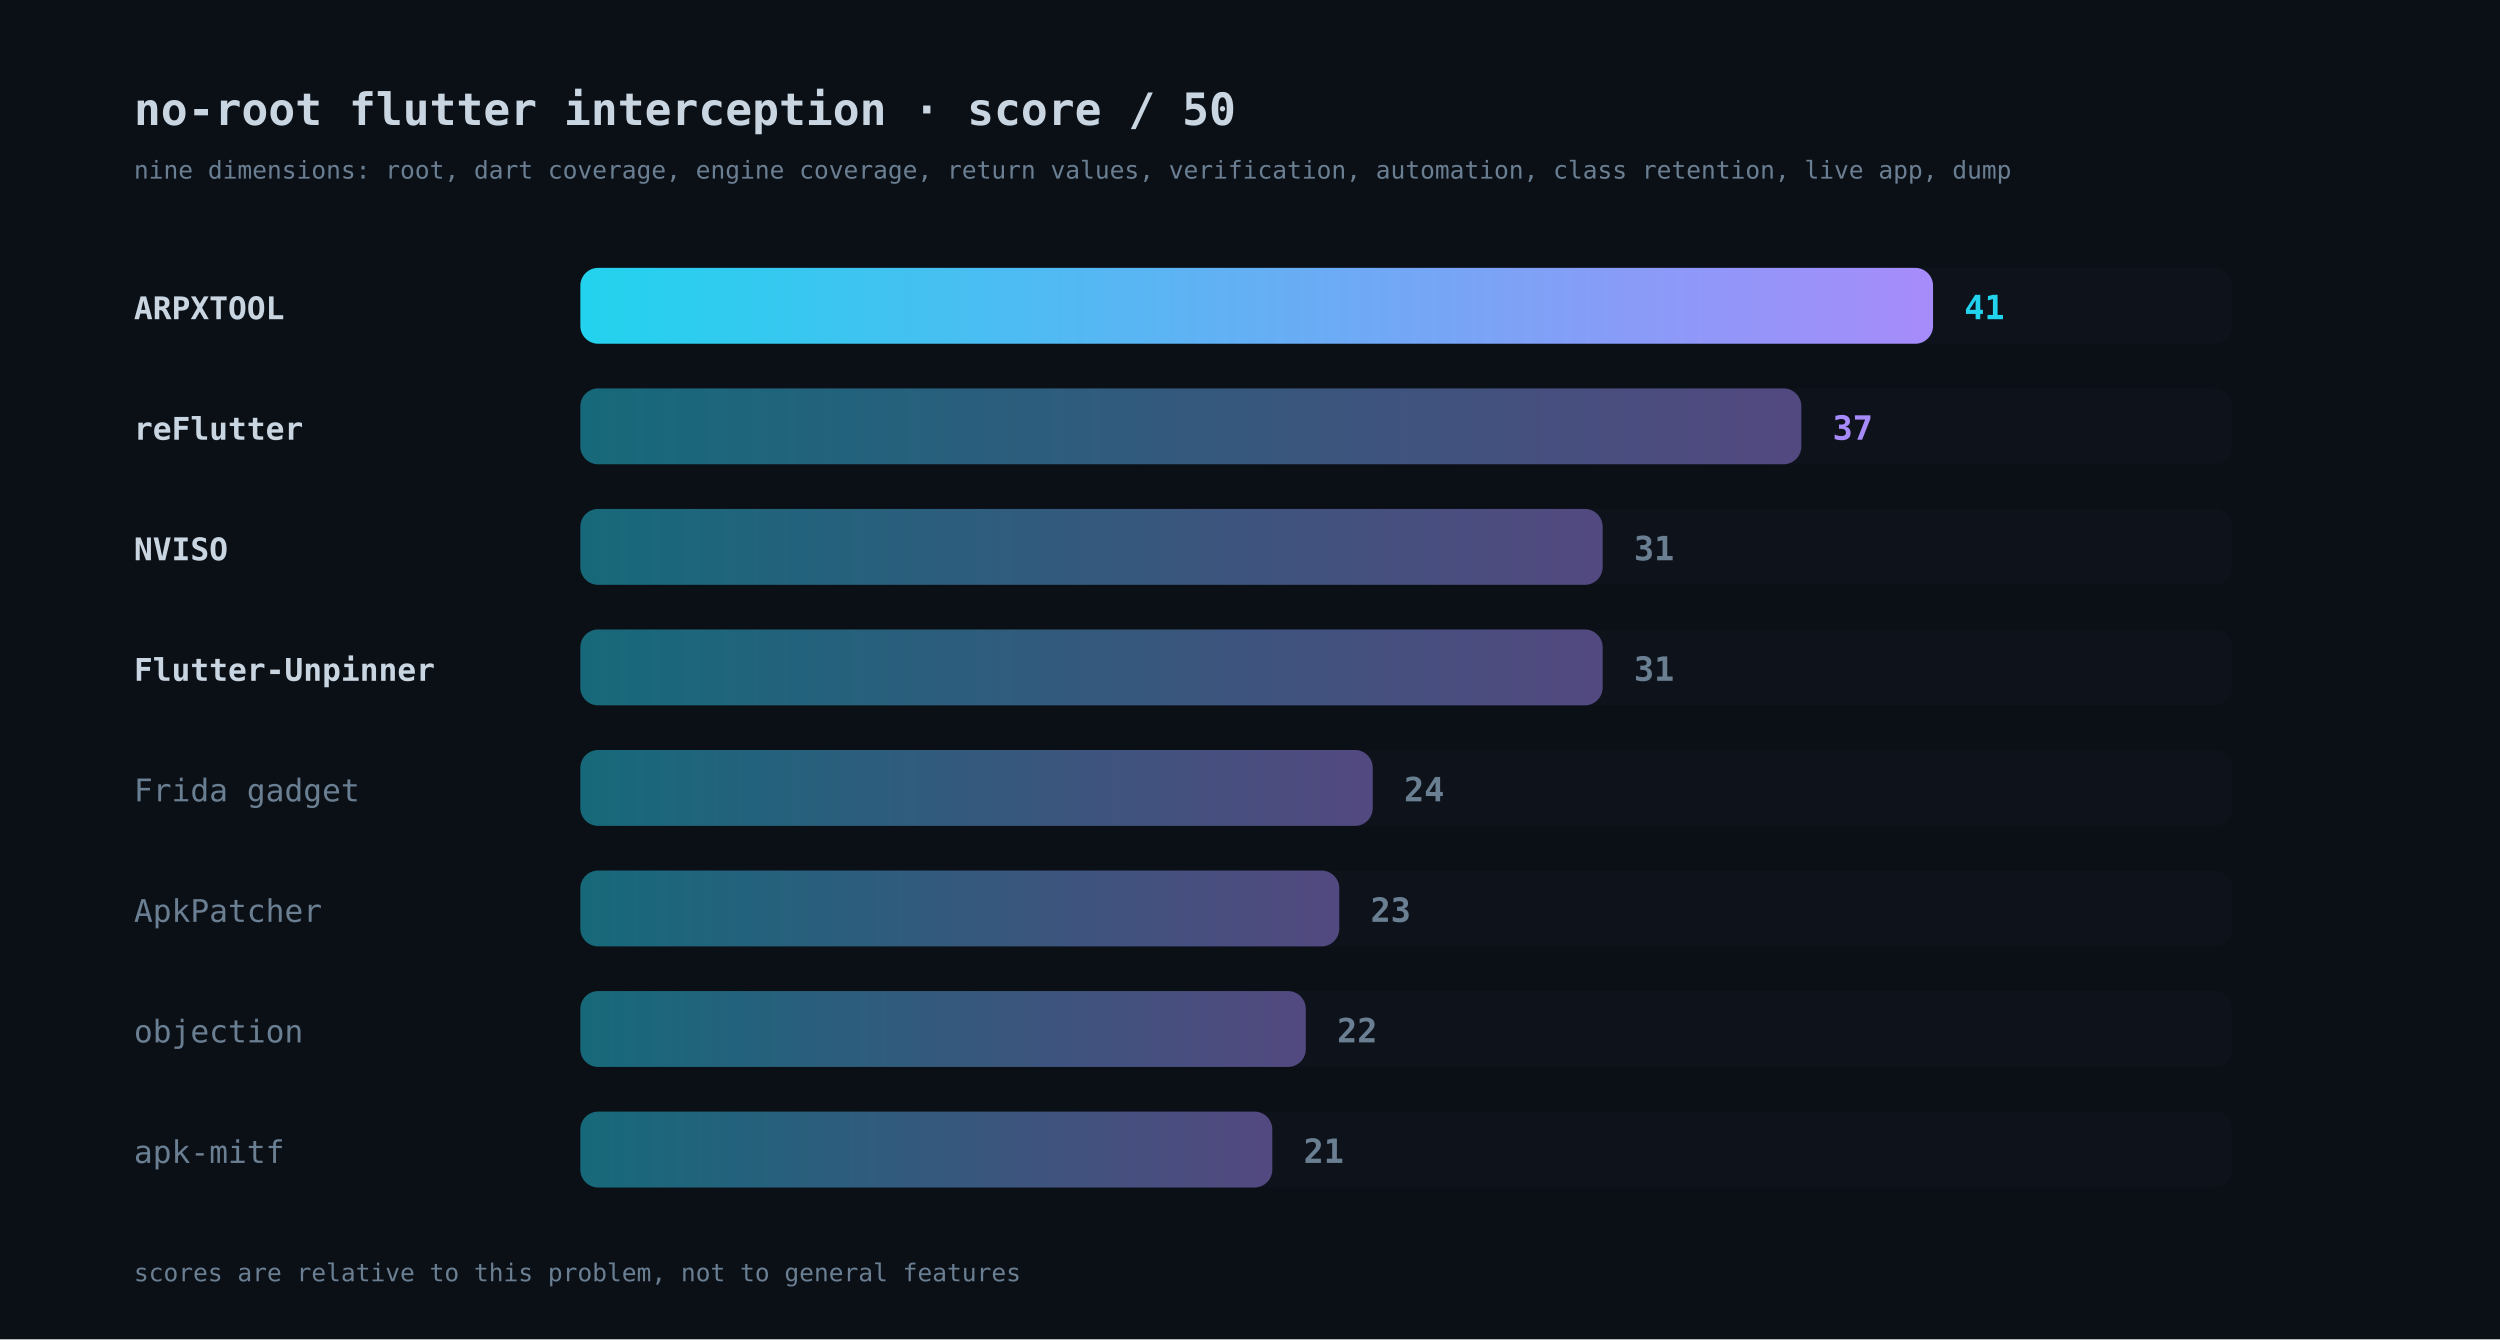
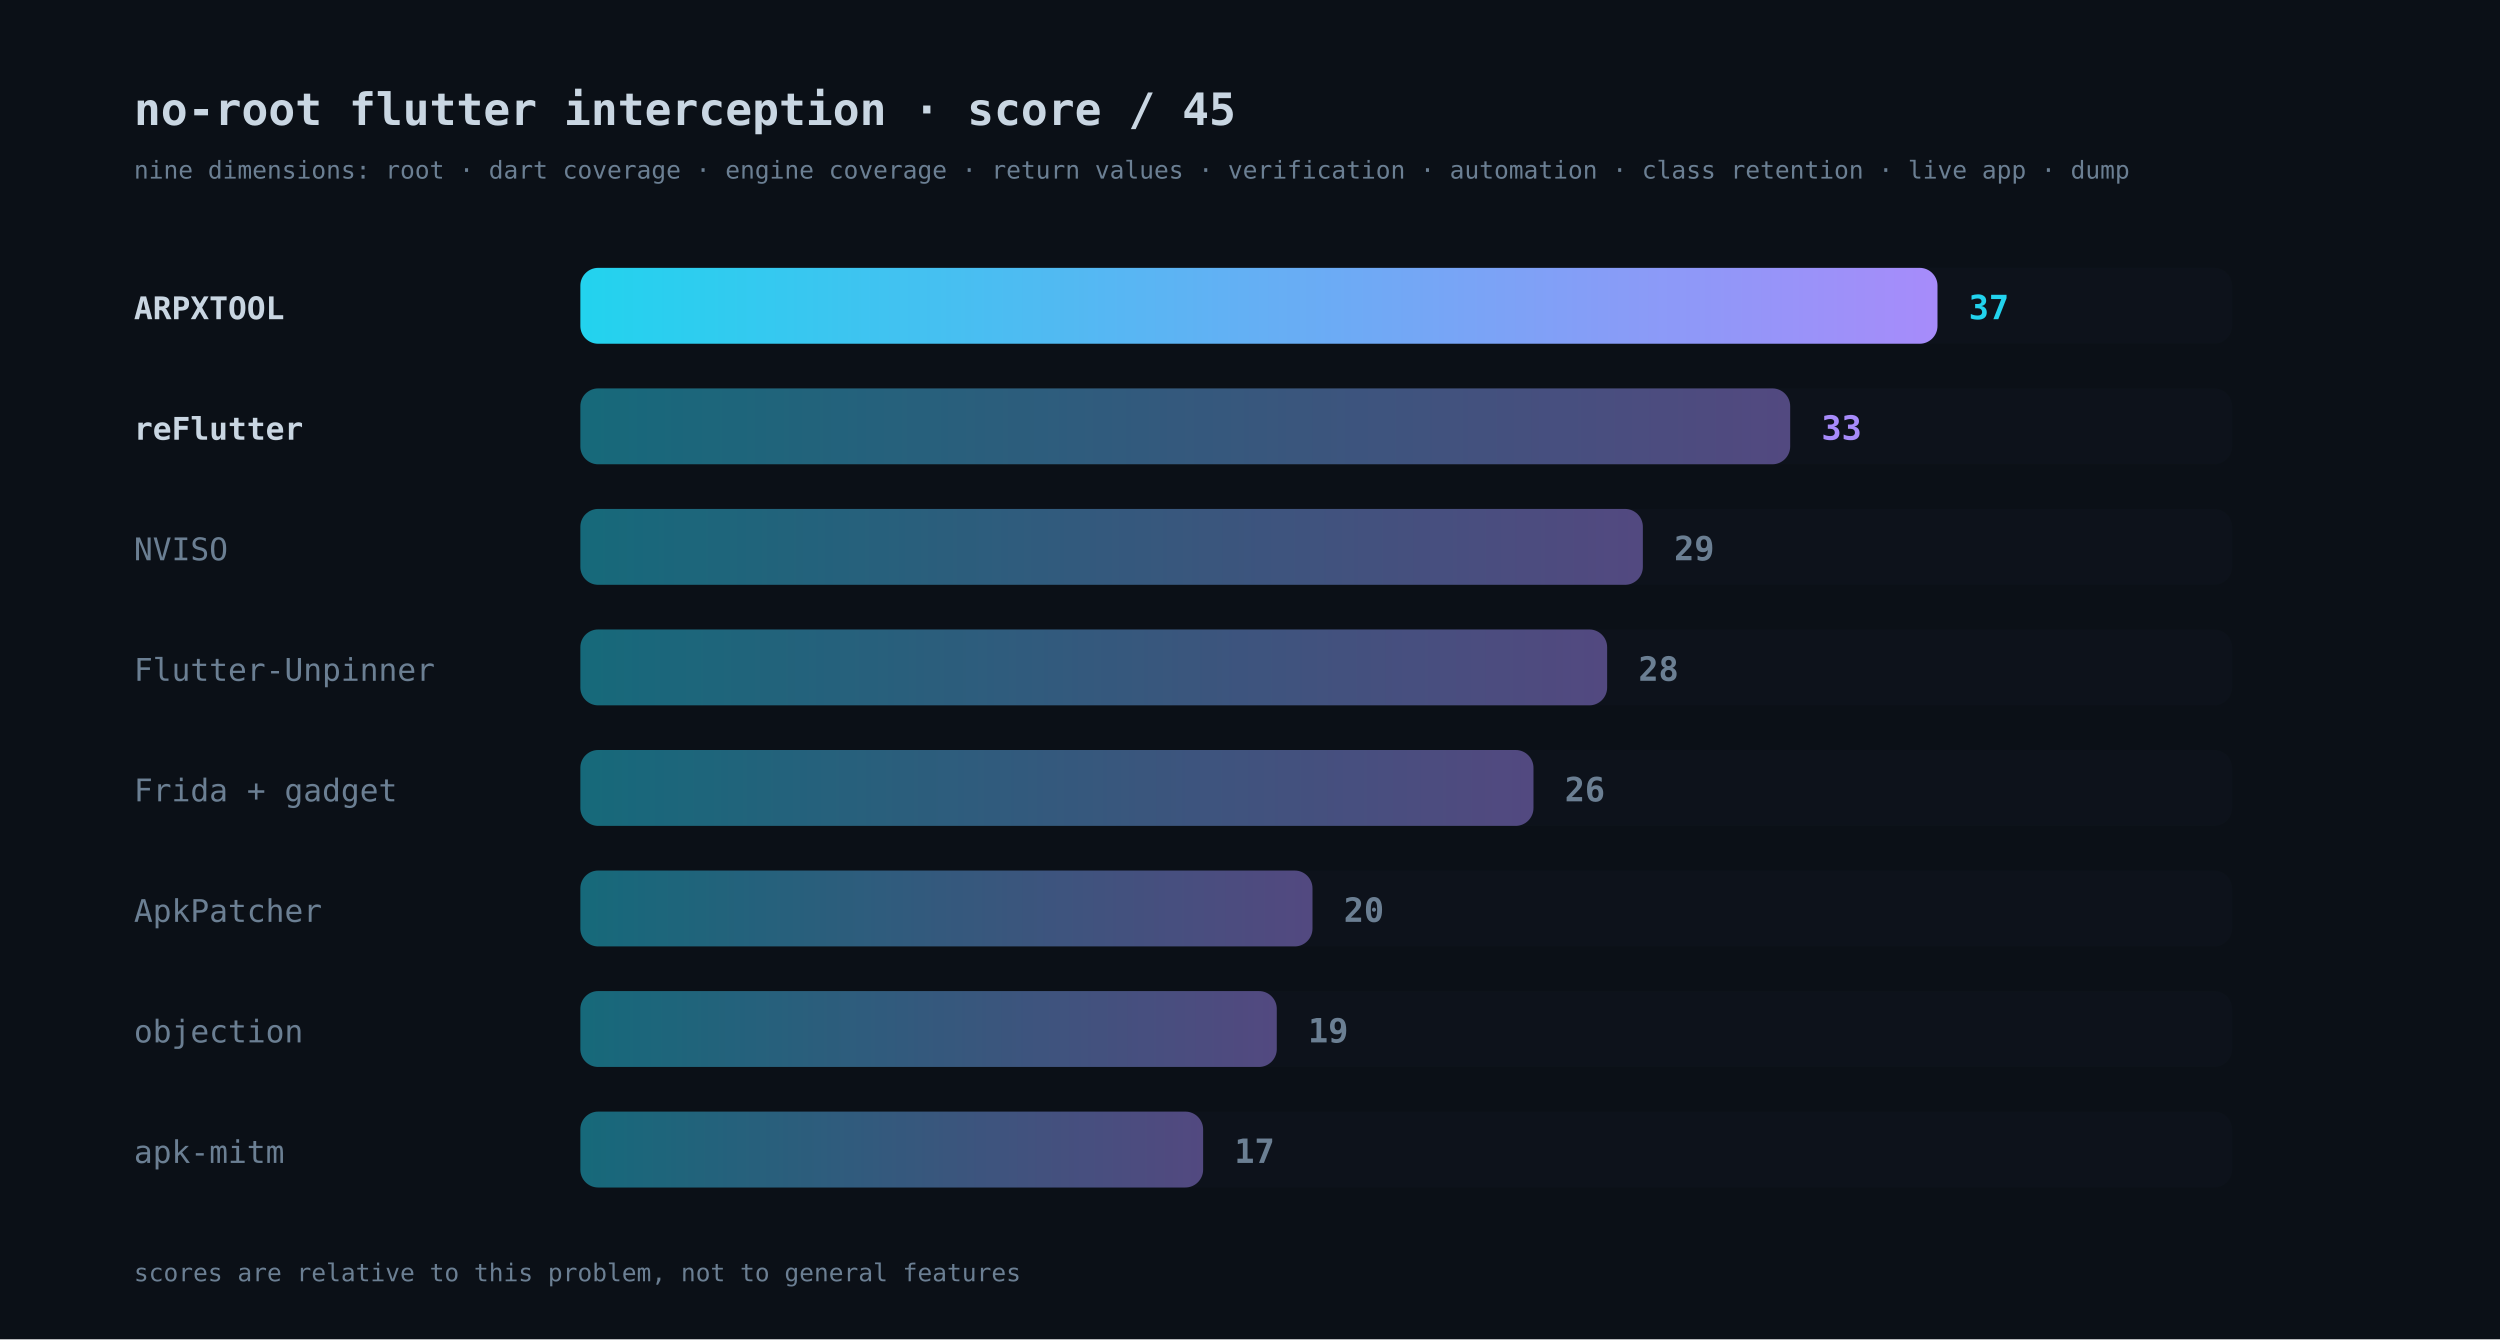
<svg xmlns="http://www.w3.org/2000/svg" width="1120" height="600" viewBox="0 0 1120 600" role="img" aria-label="comparison chart">
  <defs>
    <linearGradient id="g" x1="0" y1="0" x2="1" y2="1">
      <stop offset="0" stop-color="#22d3ee" />
      <stop offset="0.5" stop-color="#a78bfa" />
      <stop offset="1" stop-color="#34d399" />
    </linearGradient>
    <linearGradient id="bar" x1="0" y1="0" x2="1" y2="0">
      <stop offset="0" stop-color="#22d3ee" />
      <stop offset="1" stop-color="#a78bfa" />
    </linearGradient>
    <filter id="soft">
      <feGaussianBlur stdDeviation="18" />
    </filter>
  </defs>
  <rect width="1120" height="600" fill="#0b1017" />
-   <text x="60" y="56" font-family="ui-monospace,SFMono-Regular,Menlo,Consolas,monospace" font-size="20" fill="#c9d6e2" font-weight="700" text-anchor="start">no-root flutter interception · score / 50</text>
-   <text x="60" y="80" font-family="ui-monospace,SFMono-Regular,Menlo,Consolas,monospace" font-size="11" fill="#6b7f93" font-weight="400" text-anchor="start">nine dimensions: root, dart coverage, engine coverage, return values, verification, automation, class retention, live app, dump</text>
+   <text x="60" y="56" font-family="ui-monospace,SFMono-Regular,Menlo,Consolas,monospace" font-size="20" fill="#c9d6e2" font-weight="700" text-anchor="start">no-root flutter interception · score / 45</text>
+   <text x="60" y="80" font-family="ui-monospace,SFMono-Regular,Menlo,Consolas,monospace" font-size="11" fill="#6b7f93" font-weight="400" text-anchor="start">nine dimensions: root · dart coverage · engine coverage · return values · verification · automation · class retention · live app · dump</text>
  <text x="60" y="143" font-family="ui-monospace,SFMono-Regular,Menlo,Consolas,monospace" font-size="14" fill="#c9d6e2" font-weight="600" text-anchor="start">ARPXTOOL</text>
  <rect x="260" y="120" width="740" height="34" rx="8" fill="#1e2b39" opacity="0.10" />
-   <rect x="260" y="120" width="606" height="34" rx="8" fill="url(#bar)" opacity="1" />
-   <text x="880" y="143" font-family="ui-monospace,SFMono-Regular,Menlo,Consolas,monospace" font-size="15" fill="#22d3ee" font-weight="700" text-anchor="start">41</text>
+   <rect x="260" y="120" width="608" height="34" rx="8" fill="url(#bar)" opacity="1" />
+   <text x="882" y="143" font-family="ui-monospace,SFMono-Regular,Menlo,Consolas,monospace" font-size="15" fill="#22d3ee" font-weight="700" text-anchor="start">37</text>
  <text x="60" y="197" font-family="ui-monospace,SFMono-Regular,Menlo,Consolas,monospace" font-size="14" fill="#c9d6e2" font-weight="600" text-anchor="start">reFlutter</text>
  <rect x="260" y="174" width="740" height="34" rx="8" fill="#1e2b39" opacity="0.10" />
-   <rect x="260" y="174" width="547" height="34" rx="8" fill="url(#bar)" opacity="0.45" />
-   <text x="821" y="197" font-family="ui-monospace,SFMono-Regular,Menlo,Consolas,monospace" font-size="15" fill="#a78bfa" font-weight="700" text-anchor="start">37</text>
-   <text x="60" y="251" font-family="ui-monospace,SFMono-Regular,Menlo,Consolas,monospace" font-size="14" fill="#c9d6e2" font-weight="600" text-anchor="start">NVISO</text>
+   <rect x="260" y="174" width="542" height="34" rx="8" fill="url(#bar)" opacity="0.45" />
+   <text x="816" y="197" font-family="ui-monospace,SFMono-Regular,Menlo,Consolas,monospace" font-size="15" fill="#a78bfa" font-weight="700" text-anchor="start">33</text>
+   <text x="60" y="251" font-family="ui-monospace,SFMono-Regular,Menlo,Consolas,monospace" font-size="14" fill="#6b7f93" font-weight="400" text-anchor="start">NVISO</text>
  <rect x="260" y="228" width="740" height="34" rx="8" fill="#1e2b39" opacity="0.10" />
-   <rect x="260" y="228" width="458" height="34" rx="8" fill="url(#bar)" opacity="0.45" />
-   <text x="732" y="251" font-family="ui-monospace,SFMono-Regular,Menlo,Consolas,monospace" font-size="15" fill="#6b7f93" font-weight="700" text-anchor="start">31</text>
-   <text x="60" y="305" font-family="ui-monospace,SFMono-Regular,Menlo,Consolas,monospace" font-size="14" fill="#c9d6e2" font-weight="600" text-anchor="start">Flutter-Unpinner</text>
+   <rect x="260" y="228" width="476" height="34" rx="8" fill="url(#bar)" opacity="0.45" />
+   <text x="750" y="251" font-family="ui-monospace,SFMono-Regular,Menlo,Consolas,monospace" font-size="15" fill="#6b7f93" font-weight="700" text-anchor="start">29</text>
+   <text x="60" y="305" font-family="ui-monospace,SFMono-Regular,Menlo,Consolas,monospace" font-size="14" fill="#6b7f93" font-weight="400" text-anchor="start">Flutter-Unpinner</text>
  <rect x="260" y="282" width="740" height="34" rx="8" fill="#1e2b39" opacity="0.10" />
-   <rect x="260" y="282" width="458" height="34" rx="8" fill="url(#bar)" opacity="0.45" />
-   <text x="732" y="305" font-family="ui-monospace,SFMono-Regular,Menlo,Consolas,monospace" font-size="15" fill="#6b7f93" font-weight="700" text-anchor="start">31</text>
-   <text x="60" y="359" font-family="ui-monospace,SFMono-Regular,Menlo,Consolas,monospace" font-size="14" fill="#6b7f93" font-weight="400" text-anchor="start">Frida gadget</text>
+   <rect x="260" y="282" width="460" height="34" rx="8" fill="url(#bar)" opacity="0.45" />
+   <text x="734" y="305" font-family="ui-monospace,SFMono-Regular,Menlo,Consolas,monospace" font-size="15" fill="#6b7f93" font-weight="700" text-anchor="start">28</text>
+   <text x="60" y="359" font-family="ui-monospace,SFMono-Regular,Menlo,Consolas,monospace" font-size="14" fill="#6b7f93" font-weight="400" text-anchor="start">Frida + gadget</text>
  <rect x="260" y="336" width="740" height="34" rx="8" fill="#1e2b39" opacity="0.10" />
-   <rect x="260" y="336" width="355" height="34" rx="8" fill="url(#bar)" opacity="0.45" />
-   <text x="629" y="359" font-family="ui-monospace,SFMono-Regular,Menlo,Consolas,monospace" font-size="15" fill="#6b7f93" font-weight="700" text-anchor="start">24</text>
+   <rect x="260" y="336" width="427" height="34" rx="8" fill="url(#bar)" opacity="0.45" />
+   <text x="701" y="359" font-family="ui-monospace,SFMono-Regular,Menlo,Consolas,monospace" font-size="15" fill="#6b7f93" font-weight="700" text-anchor="start">26</text>
  <text x="60" y="413" font-family="ui-monospace,SFMono-Regular,Menlo,Consolas,monospace" font-size="14" fill="#6b7f93" font-weight="400" text-anchor="start">ApkPatcher</text>
  <rect x="260" y="390" width="740" height="34" rx="8" fill="#1e2b39" opacity="0.10" />
-   <rect x="260" y="390" width="340" height="34" rx="8" fill="url(#bar)" opacity="0.45" />
-   <text x="614" y="413" font-family="ui-monospace,SFMono-Regular,Menlo,Consolas,monospace" font-size="15" fill="#6b7f93" font-weight="700" text-anchor="start">23</text>
+   <rect x="260" y="390" width="328" height="34" rx="8" fill="url(#bar)" opacity="0.45" />
+   <text x="602" y="413" font-family="ui-monospace,SFMono-Regular,Menlo,Consolas,monospace" font-size="15" fill="#6b7f93" font-weight="700" text-anchor="start">20</text>
  <text x="60" y="467" font-family="ui-monospace,SFMono-Regular,Menlo,Consolas,monospace" font-size="14" fill="#6b7f93" font-weight="400" text-anchor="start">objection</text>
  <rect x="260" y="444" width="740" height="34" rx="8" fill="#1e2b39" opacity="0.10" />
-   <rect x="260" y="444" width="325" height="34" rx="8" fill="url(#bar)" opacity="0.45" />
-   <text x="599" y="467" font-family="ui-monospace,SFMono-Regular,Menlo,Consolas,monospace" font-size="15" fill="#6b7f93" font-weight="700" text-anchor="start">22</text>
-   <text x="60" y="521" font-family="ui-monospace,SFMono-Regular,Menlo,Consolas,monospace" font-size="14" fill="#6b7f93" font-weight="400" text-anchor="start">apk-mitf</text>
+   <rect x="260" y="444" width="312" height="34" rx="8" fill="url(#bar)" opacity="0.45" />
+   <text x="586" y="467" font-family="ui-monospace,SFMono-Regular,Menlo,Consolas,monospace" font-size="15" fill="#6b7f93" font-weight="700" text-anchor="start">19</text>
+   <text x="60" y="521" font-family="ui-monospace,SFMono-Regular,Menlo,Consolas,monospace" font-size="14" fill="#6b7f93" font-weight="400" text-anchor="start">apk-mitm</text>
  <rect x="260" y="498" width="740" height="34" rx="8" fill="#1e2b39" opacity="0.10" />
-   <rect x="260" y="498" width="310" height="34" rx="8" fill="url(#bar)" opacity="0.45" />
-   <text x="584" y="521" font-family="ui-monospace,SFMono-Regular,Menlo,Consolas,monospace" font-size="15" fill="#6b7f93" font-weight="700" text-anchor="start">21</text>
+   <rect x="260" y="498" width="279" height="34" rx="8" fill="url(#bar)" opacity="0.45" />
+   <text x="553" y="521" font-family="ui-monospace,SFMono-Regular,Menlo,Consolas,monospace" font-size="15" fill="#6b7f93" font-weight="700" text-anchor="start">17</text>
  <text x="60" y="574" font-family="ui-monospace,SFMono-Regular,Menlo,Consolas,monospace" font-size="11" fill="#6b7f93" font-weight="400" text-anchor="start">scores are relative to this problem, not to general features</text>
</svg>
